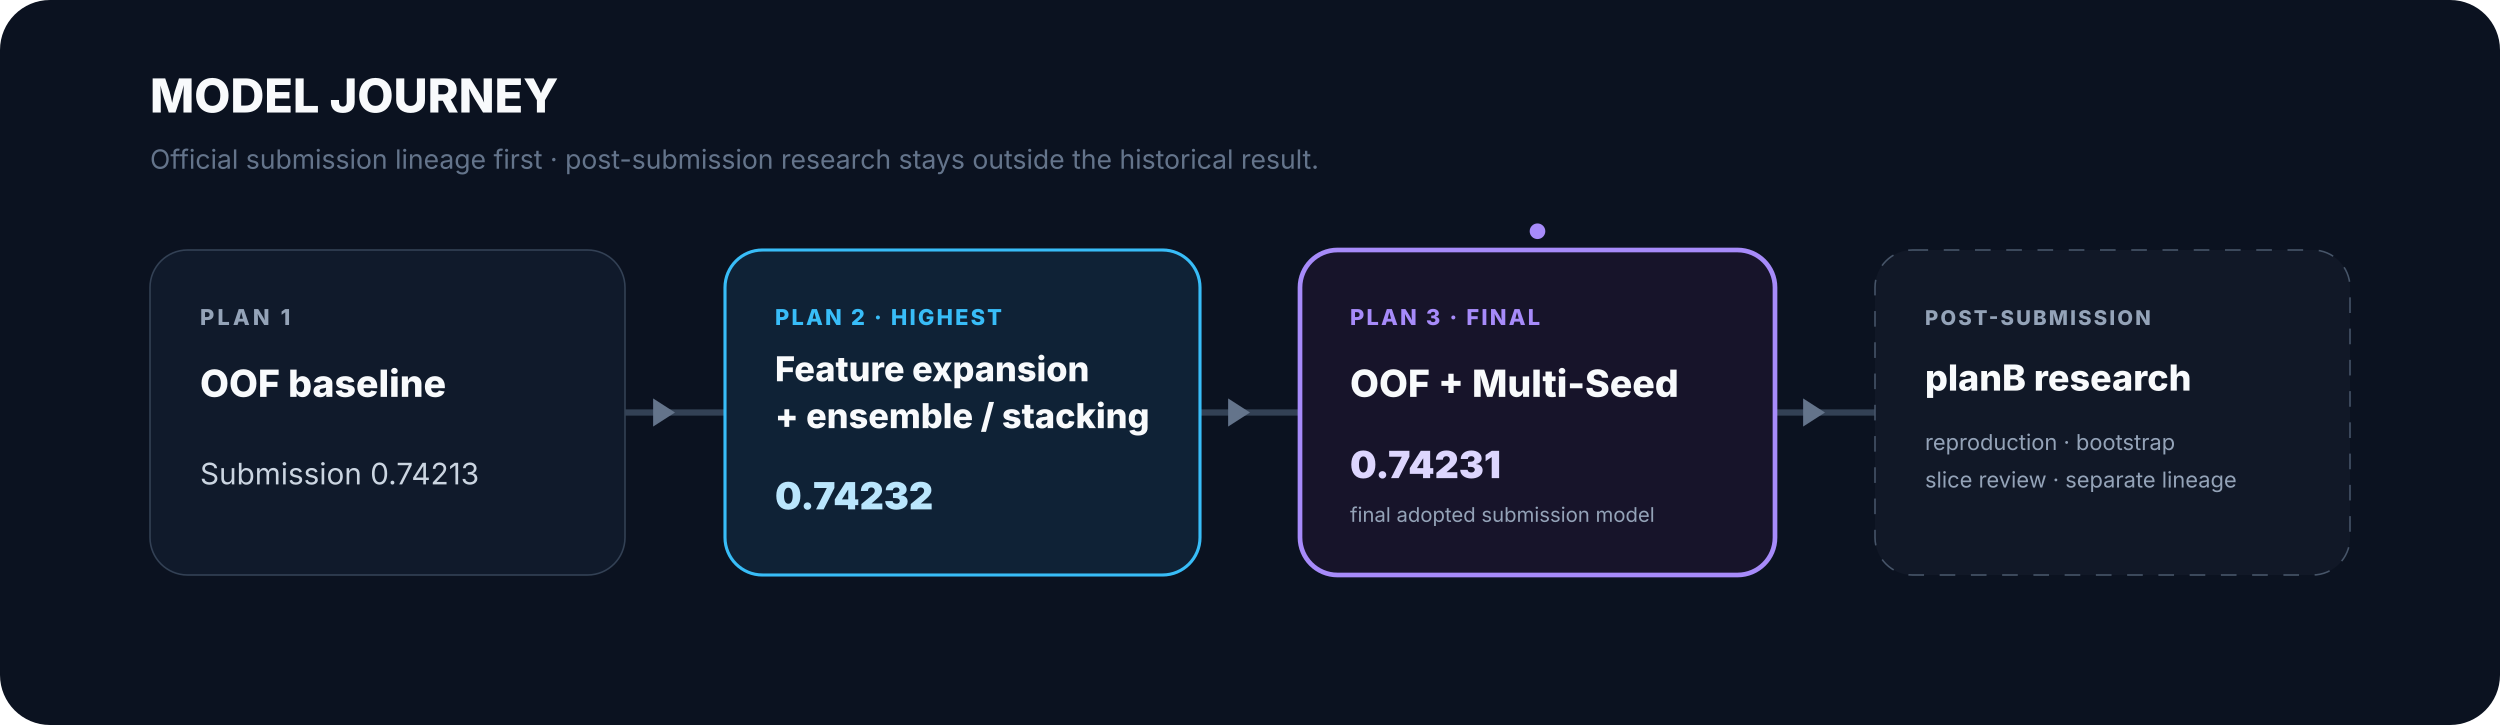
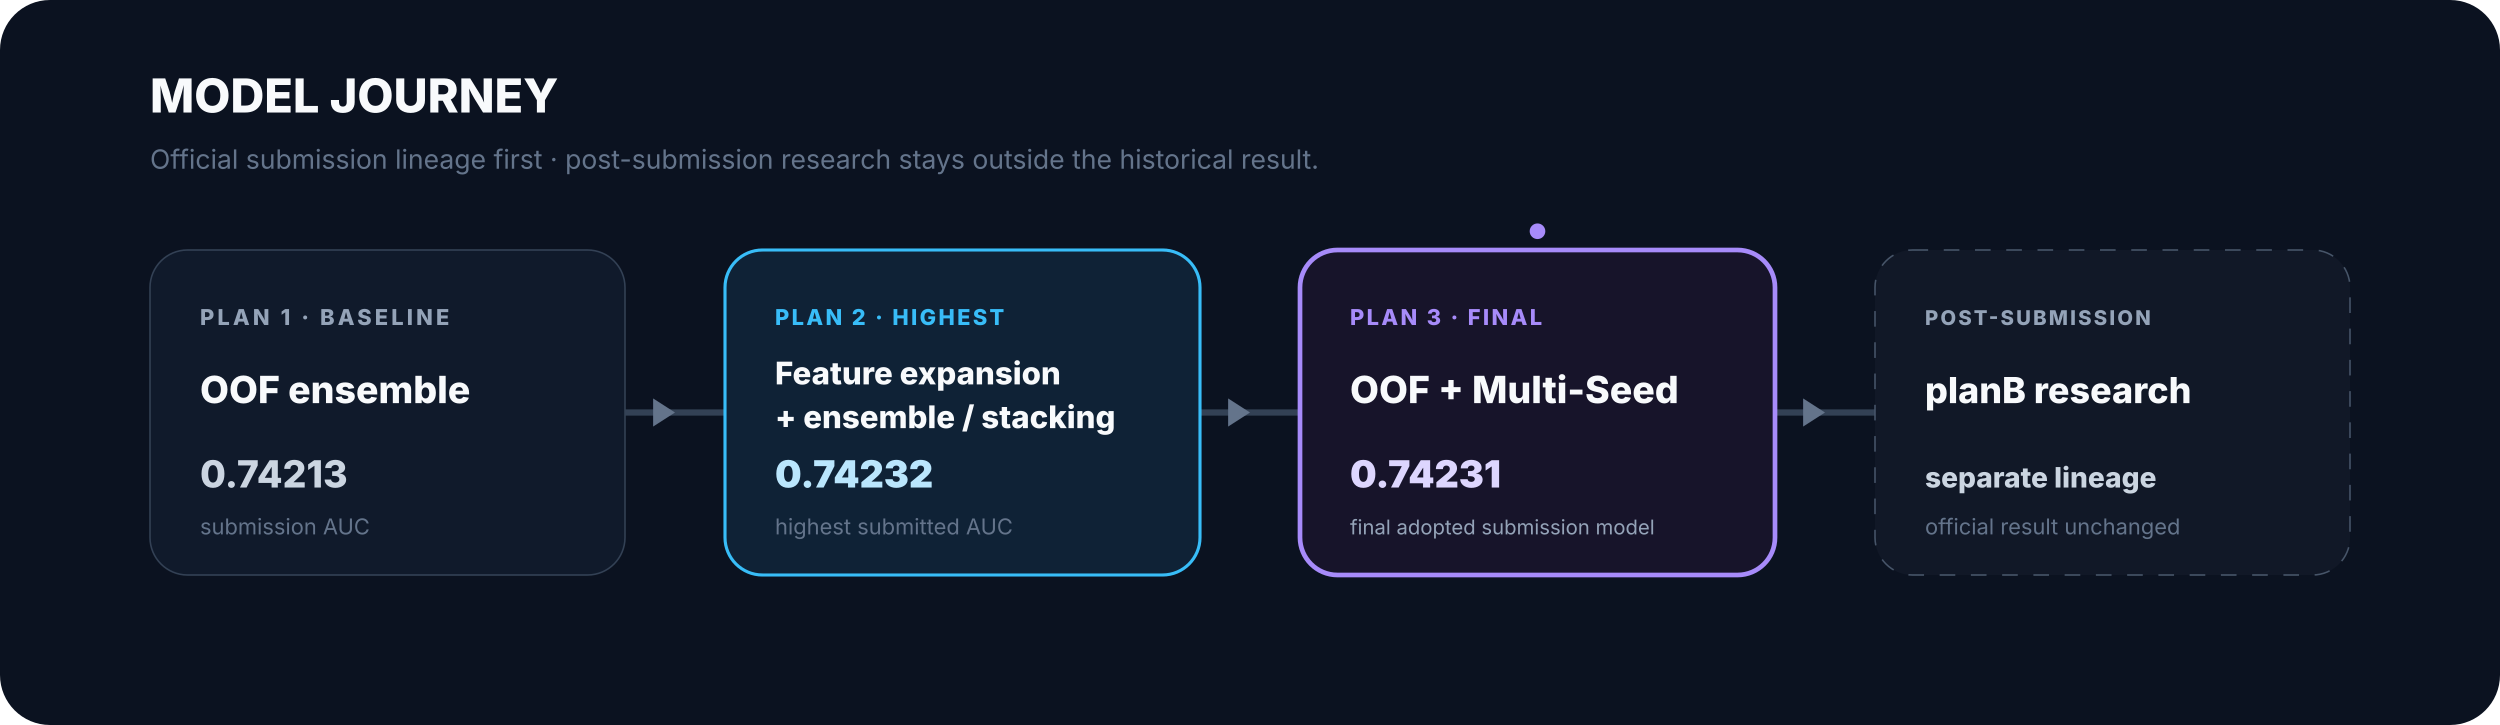
<svg xmlns="http://www.w3.org/2000/svg" width="1600" height="464" viewBox="0 0 1600 464" role="img" aria-labelledby="title desc">
  <rect width="1600" height="464" rx="32" fill="#0B1220" />
  <g font-family="system-ui, -apple-system, BlinkMacSystemFont, 'Segoe UI', sans-serif">
    <g data-title="true">
      <text x="96" y="72" fill="#F8FAFC" font-size="30" font-weight="830">
        <tspan>MODEL JOURNEY</tspan>
      </text>
    </g>
    <text x="96" y="108" fill="#64748B" font-size="17">
      <tspan>Official submission lineage first · post-submission research stays outside the historical result.</tspan>
    </text>
    <path d="M248 264 H1352" stroke="#334155" stroke-width="4" />
    <g fill="#64748B">
      <path d="M432 264 l-14 -9 v18z" />
      <path d="M800 264 l-14 -9 v18z" />
      <path d="M1168 264 l-14 -9 v18z" />
    </g>
-     <g data-card-row="true" data-grid="16">
-       <rect x="96" y="160" width="304" height="208" rx="24" fill="#101A2B" stroke="#334155" />
-       <rect x="464" y="160" width="304" height="208" rx="24" fill="#0F2236" stroke="#38BDF8" stroke-width="2" />
-       <rect x="832" y="160" width="304" height="208" rx="24" fill="#17142A" stroke="#A78BFA" stroke-width="3" />
-       <rect x="1200" y="160" width="304" height="208" rx="24" fill="#111827" stroke="#475569" stroke-dasharray="10 10" />
+     <g data-card-set="row" data-grid="16">
+       <g data-card="plan1">
+         <rect x="96" y="160" width="304" height="208" rx="24" fill="#101A2B" stroke="#334155" />
+         <text data-role="label" x="128" y="208" fill="#94A3B8" font-size="14" font-weight="820" letter-spacing="2">
+           <tspan>PLAN 1 · BASELINE</tspan>
+         </text>
+         <text data-role="primary" x="128" y="258" fill="#F8FAFC" font-size="24" font-weight="800">
+           <tspan>OOF ensemble</tspan>
+         </text>
+         <text data-role="metric" x="128" y="312" fill="#CBD5E1" font-size="24" font-weight="840">
+           <tspan>0.74213</tspan>
+         </text>
+         <text data-role="note" x="128" y="342" fill="#64748B" font-size="14">
+           <tspan>submission AUC</tspan>
+         </text>
+       </g>
+       <g data-card="plan2" data-template="multiline">
+         <rect x="464" y="160" width="304" height="208" rx="24" fill="#0F2236" stroke="#38BDF8" stroke-width="2" />
+         <text data-role="label" x="496" y="208" fill="#38BDF8" font-size="14" font-weight="820" letter-spacing="1.5">
+           <tspan>PLAN 2 · HIGHEST</tspan>
+         </text>
+         <text data-role="primary" x="496" y="246" fill="#F8FAFC" font-size="20" font-weight="800">
+           <tspan x="496">Feature expansion</tspan>
+           <tspan x="496" dy="28">+ ensemble / stacking</tspan>
+         </text>
+         <text data-role="metric" x="496" y="312" fill="#BAE6FD" font-size="24" font-weight="850">
+           <tspan>0.74232</tspan>
+         </text>
+         <text data-role="note" x="496" y="342" fill="#64748B" font-size="14">
+           <tspan>highest submitted AUC</tspan>
+         </text>
+       </g>
+       <g data-card="plan3">
+         <rect x="832" y="160" width="304" height="208" rx="24" fill="#17142A" stroke="#A78BFA" stroke-width="3" />
+         <text data-role="label" x="864" y="208" fill="#A78BFA" font-size="14" font-weight="820" letter-spacing="1.5">
+           <tspan>PLAN 3 · FINAL</tspan>
+         </text>
+         <text data-role="primary" x="864" y="258" fill="#F8FAFC" font-size="24" font-weight="800">
+           <tspan>OOF + Multi-Seed</tspan>
+         </text>
+         <text data-role="metric" x="864" y="312" fill="#DDD6FE" font-size="24" font-weight="850">
+           <tspan>0.74231</tspan>
+         </text>
+         <text data-role="note" x="864" y="342" fill="#94A3B8" font-size="13">
+           <tspan>final adopted submission model</tspan>
+         </text>
+       </g>
+       <g data-card="post">
+         <rect x="1200" y="160" width="304" height="208" rx="24" fill="#111827" stroke="#475569" stroke-dasharray="10 10" />
+         <text data-role="label" x="1232" y="208" fill="#94A3B8" font-size="13" font-weight="820" letter-spacing="1.4">
+           <tspan>POST-SUBMISSION</tspan>
+         </text>
+         <text data-role="primary" x="1232" y="258" fill="#F8FAFC" font-size="23" font-weight="800">
+           <tspan>planB research</tspan>
+         </text>
+         <text data-role="metric" x="1232" y="312" fill="#CBD5E1" font-size="18" font-weight="800">
+           <tspan>separate lineage</tspan>
+         </text>
+         <text data-role="note" x="1232" y="342" fill="#64748B" font-size="14">
+           <tspan>official result unchanged</tspan>
+         </text>
+       </g>
    </g>
-     <text x="128" y="208" fill="#94A3B8" font-size="14" font-weight="820" letter-spacing="2">
-       <tspan>PLAN 1</tspan>
-     </text>
-     <text x="128" y="254" fill="#F8FAFC" font-size="24" font-weight="800">
-       <tspan>OOF baseline</tspan>
-     </text>
-     <text x="128" y="310" fill="#CBD5E1" font-size="19">
-       <tspan>Submission 0.74213</tspan>
-     </text>
-     <text x="496" y="208" fill="#38BDF8" font-size="14" font-weight="820" letter-spacing="1.4">
-       <tspan>PLAN 2 · HIGHEST</tspan>
-     </text>
-     <text x="496" y="244" fill="#F8FAFC" font-size="22" font-weight="800">
-       <tspan>Feature expansion</tspan>
-     </text>
-     <text x="496" y="274" fill="#F8FAFC" font-size="22" font-weight="800">
-       <tspan>+ ensemble / stacking</tspan>
-     </text>
-     <text x="496" y="326" fill="#BAE6FD" font-size="24" font-weight="850">
-       <tspan>0.74232</tspan>
-     </text>
-     <text x="864" y="208" fill="#A78BFA" font-size="14" font-weight="820" letter-spacing="1.4">
-       <tspan>PLAN 3 · FINAL</tspan>
-     </text>
-     <text x="864" y="254" fill="#F8FAFC" font-size="24" font-weight="800">
-       <tspan>OOF + Multi-Seed</tspan>
-     </text>
-     <text x="864" y="306" fill="#DDD6FE" font-size="24" font-weight="850">
-       <tspan>0.74231</tspan>
-     </text>
-     <text x="864" y="334" fill="#94A3B8" font-size="13">
-       <tspan>final adopted submission model</tspan>
-     </text>
-     <text x="1232" y="208" fill="#94A3B8" font-size="13" font-weight="820" letter-spacing="1.4">
-       <tspan>POST-SUBMISSION</tspan>
-     </text>
-     <text x="1232" y="250" fill="#F8FAFC" font-size="23" font-weight="800">
-       <tspan>planB research</tspan>
-     </text>
-     <text x="1232" y="288" fill="#94A3B8" font-size="14">
-       <tspan>reproduction · bootstrap</tspan>
-     </text>
-     <text x="1232" y="312" fill="#94A3B8" font-size="14">
-       <tspan>slice review · separate lineage</tspan>
-     </text>
-     <circle cx="984" cy="148" r="5" fill="#A78BFA">
-       <animate attributeName="opacity" values="0.3;1;0.3" dur="4.2s" repeatCount="indefinite" />
-     </circle>
+     <g data-motion-role="ambient">
+       <circle cx="984" cy="148" r="5" fill="#A78BFA">
+         <animate attributeName="opacity" values=".3;1;.3" dur="8.4s" repeatCount="indefinite" />
+       </circle>
+     </g>
  </g>
</svg>
